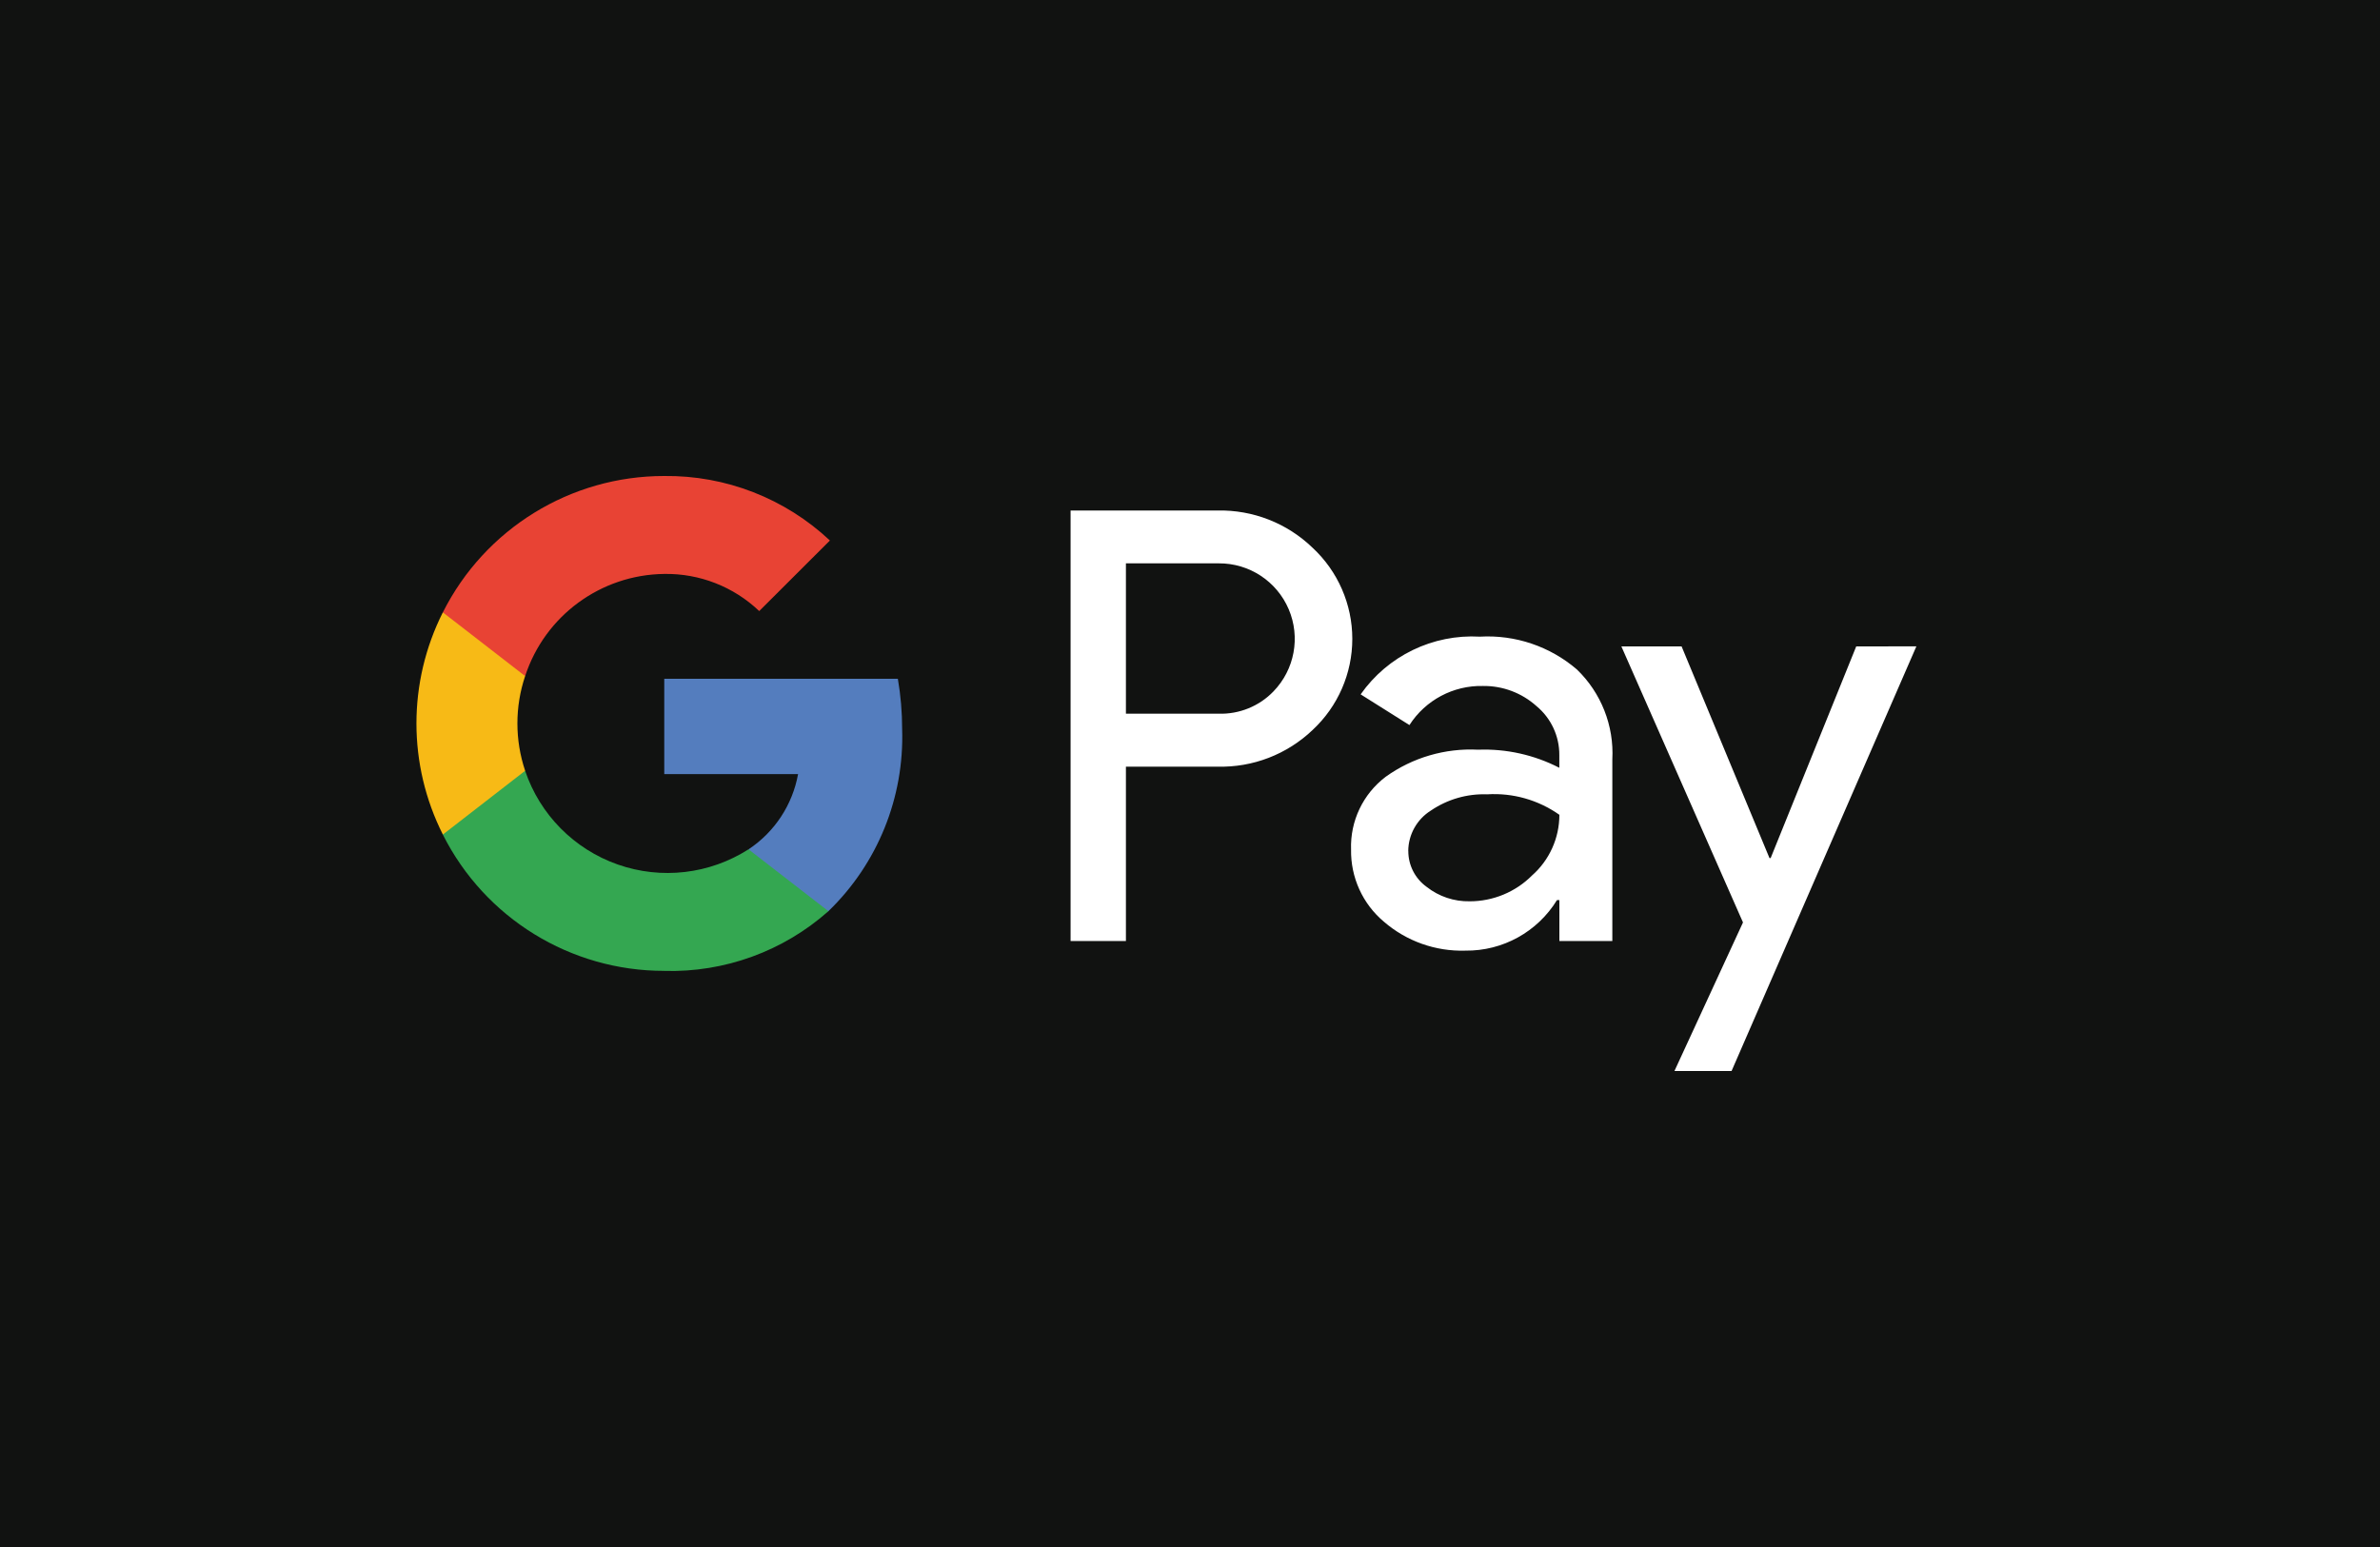
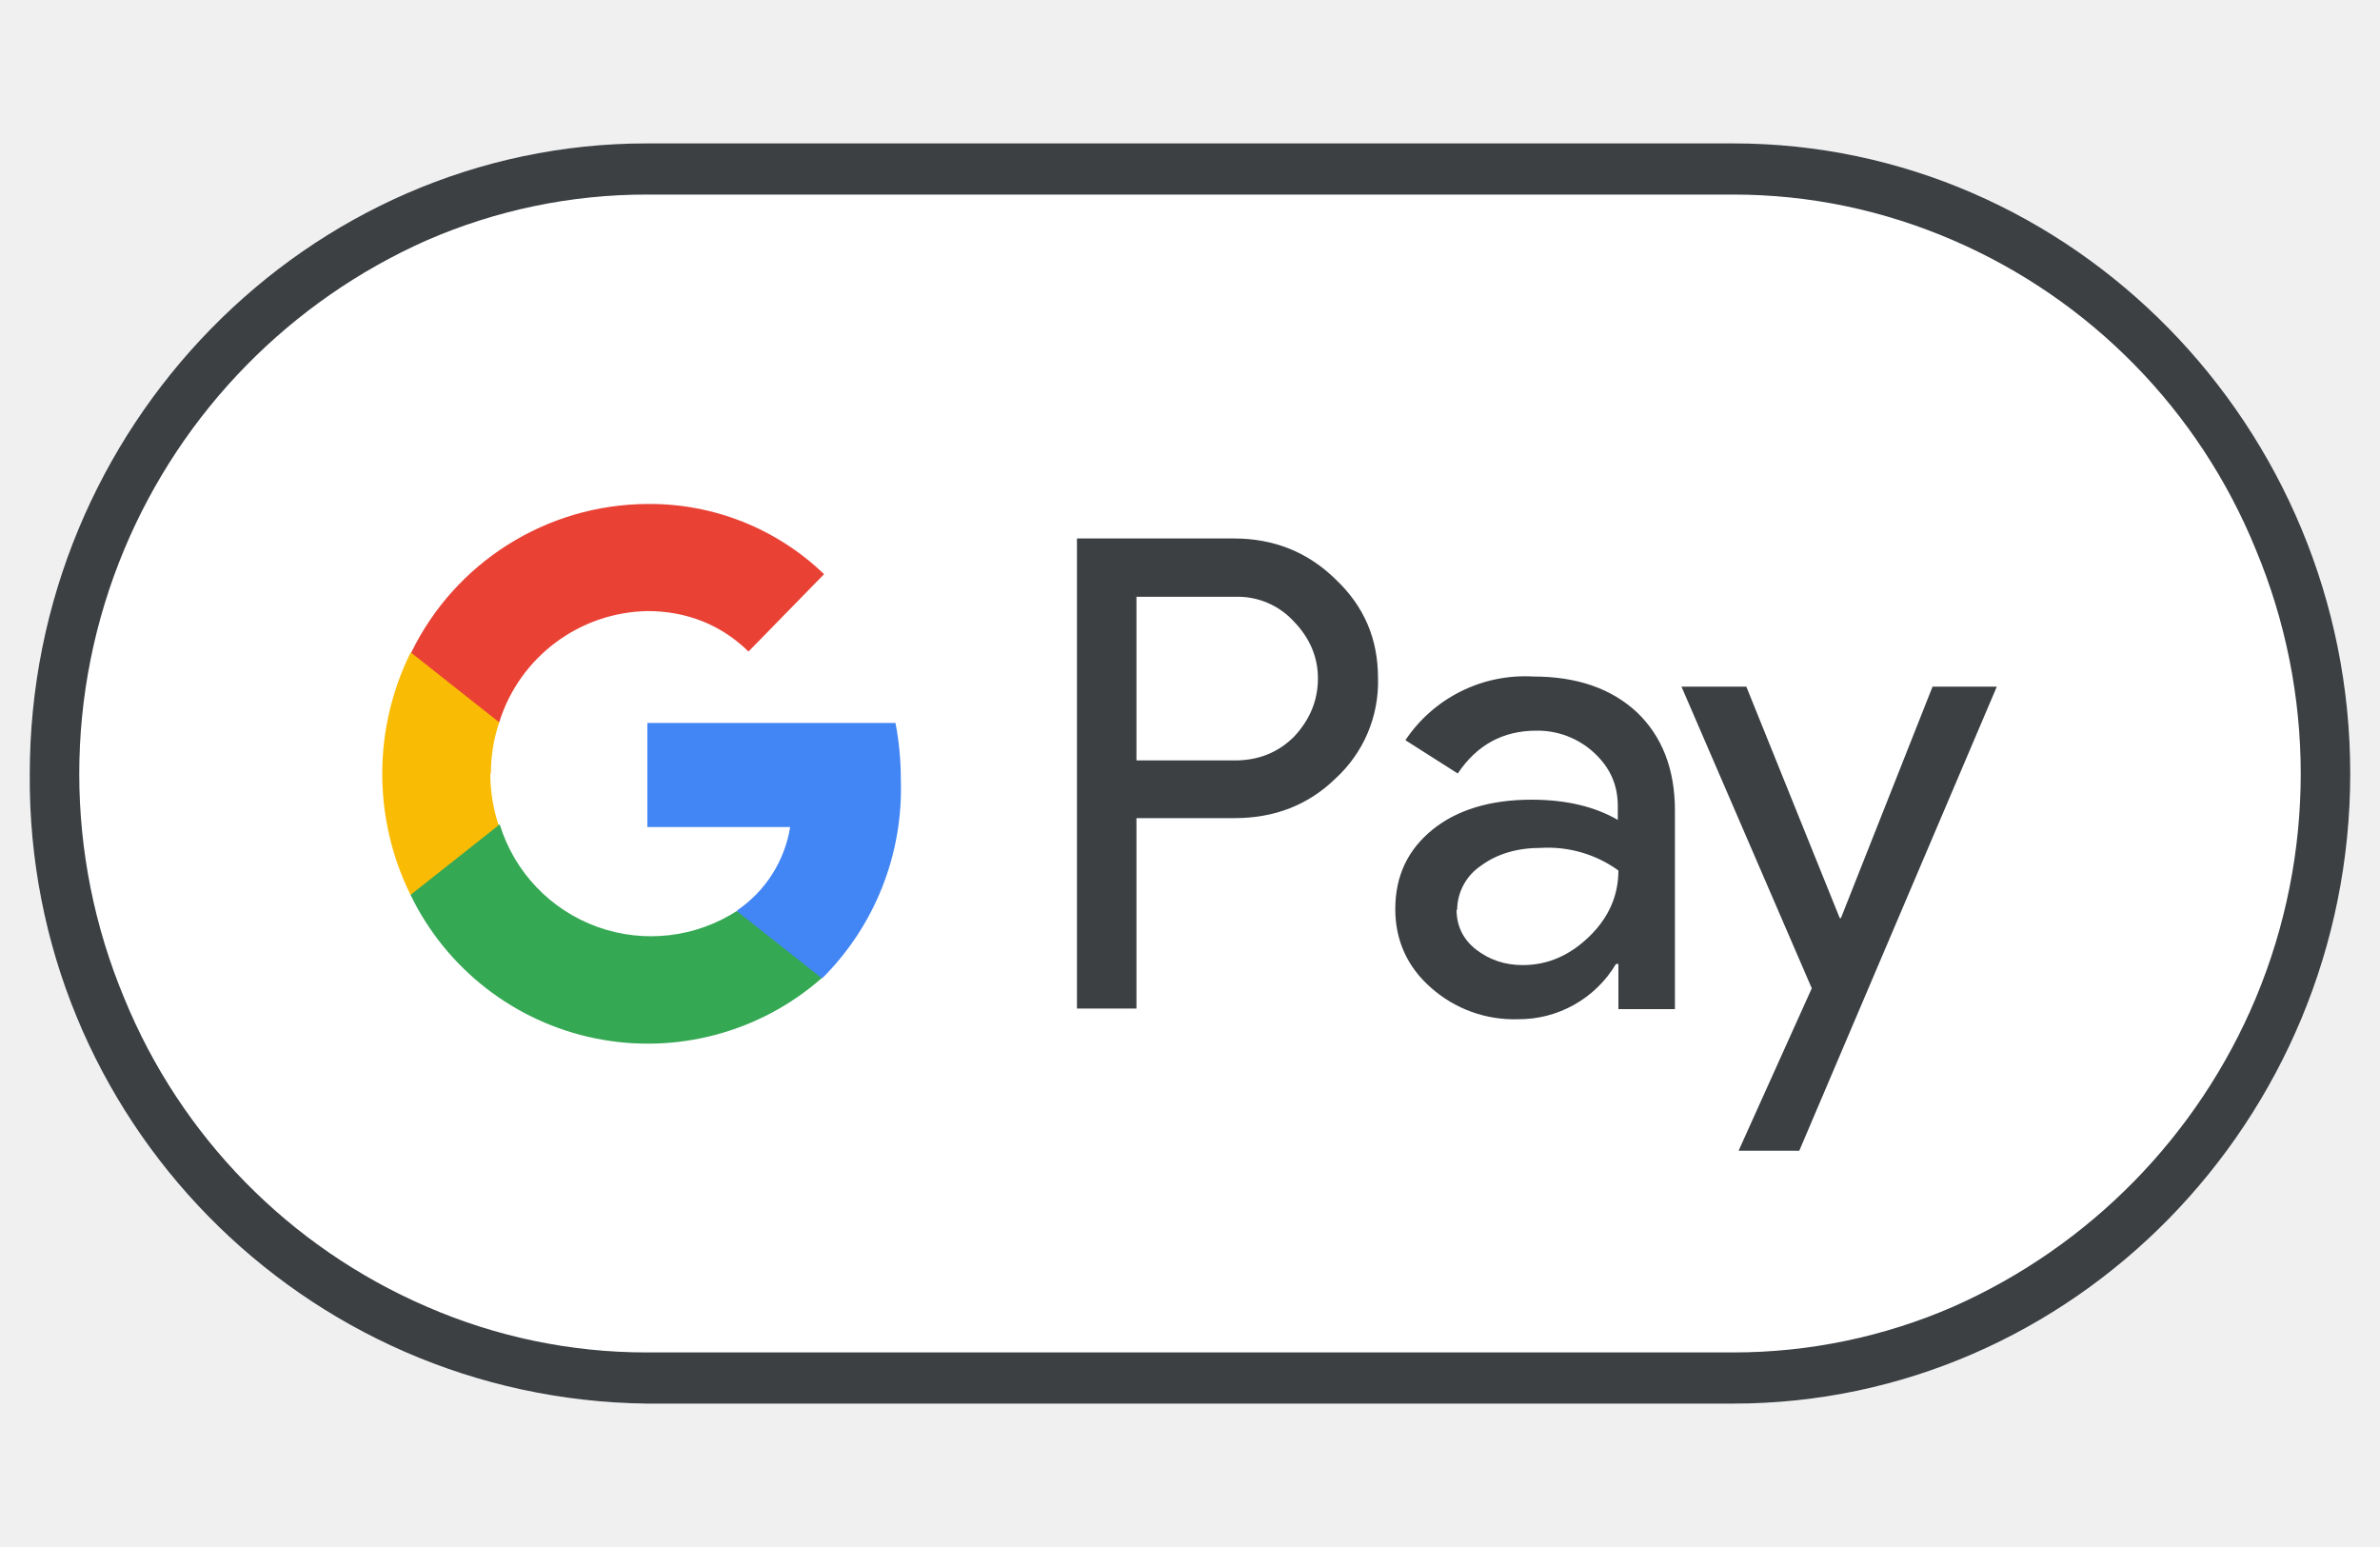
- <svg xmlns="http://www.w3.org/2000/svg" fill="none" viewBox="0 0 40 26">
-   <path fill="#111211" d="M0 0h40v26H0z" />
-   <path fill="#fff" d="M18.923 9.468v2.527h1.559c.345.01.68-.125.92-.374a1.269 1.269 0 0 0-.92-2.153zm0 3.417v2.93h-.93V8.58h2.468a2.23 2.23 0 0 1 1.599.626 2.09 2.09 0 0 1 0 3.063 2.23 2.23 0 0 1-1.599.616zm4.746 1.415a.74.74 0 0 0 .309.606c.206.162.461.247.723.242.393 0 .77-.156 1.047-.434.293-.258.46-.63.46-1.02a1.9 1.9 0 0 0-1.214-.344 1.58 1.58 0 0 0-.946.273.81.81 0 0 0-.38.676m1.204-3.599a2.3 2.3 0 0 1 1.63.551c.408.393.626.945.596 1.511v3.053h-.89v-.688h-.04a1.78 1.78 0 0 1-1.539.85 2 2 0 0 1-1.37-.486c-.358-.3-.56-.746-.552-1.213a1.47 1.47 0 0 1 .582-1.223 2.45 2.45 0 0 1 1.553-.455 2.75 2.75 0 0 1 1.365.304v-.213a1.06 1.06 0 0 0-.384-.824 1.32 1.32 0 0 0-.9-.338 1.43 1.43 0 0 0-1.235.657l-.82-.516a2.29 2.29 0 0 1 2.004-.97m7.336.163L29.102 18h-.96l1.152-2.497-2.044-4.639h1.012l1.477 3.557h.02l1.438-3.557z" />
-   <path fill="#547DBE" d="M15.162 12.254q0-.426-.072-.846h-3.926v1.602h2.249a1.93 1.93 0 0 1-.832 1.264v1.04h1.342a4.07 4.07 0 0 0 1.239-3.06" />
-   <path fill="#34A751" d="M11.163 16.318c1.014.028 2-.33 2.76-1.004l-1.343-1.04a2.526 2.526 0 0 1-3.754-1.319H7.443v1.072a4.16 4.16 0 0 0 3.72 2.29" />
-   <path fill="#F7BA16" d="M8.826 12.954a2.5 2.5 0 0 1 0-1.592v-1.071H7.443a4.15 4.15 0 0 0 0 3.735z" />
-   <path fill="#E84334" d="M11.163 9.646a2.26 2.26 0 0 1 1.597.624l1.188-1.186A4 4 0 0 0 11.163 8a4.16 4.16 0 0 0-3.72 2.292l1.383 1.071a2.49 2.49 0 0 1 2.337-1.717" />
+ <svg xmlns="http://www.w3.org/2000/svg" width="40" height="26" fill="none" viewBox="0 0 40 26">
+   <path fill="#fff" d="M29.13 2.41H10.87C5.17 2.41.5 7.18.5 13.01a10.5 10.5 0 0 0 10.37 10.58h18.26c5.7 0 10.37-4.76 10.37-10.59 0-5.82-4.67-10.59-10.37-10.59Z" />
+   <path fill="#3C4043" d="M29.13 3.27c1.28 0 2.52.26 3.7.77a9.6 9.6 0 0 1 5.08 5.19 9.78 9.78 0 0 1 0 7.55 9.83 9.83 0 0 1-5.08 5.18 9.26 9.26 0 0 1-3.7.77H10.87a9.24 9.24 0 0 1-3.7-.77 9.6 9.6 0 0 1-5.08-5.18 9.78 9.78 0 0 1 0-7.55 9.83 9.83 0 0 1 5.08-5.19 9.24 9.24 0 0 1 3.7-.77h18.26Zm0-.86H10.87C5.17 2.41.5 7.18.5 13.01a10.5 10.5 0 0 0 10.37 10.58h18.26c5.7 0 10.37-4.76 10.37-10.59 0-5.82-4.67-10.59-10.37-10.59Z" />
+   <path fill="#3C4043" d="M19.1 13.75v3.2h-1v-7.9h2.64c.67 0 1.24.23 1.7.68.49.46.72 1.01.72 1.67a2.2 2.2 0 0 1-.71 1.68c-.46.45-1.03.67-1.7.67H19.1Zm0-3.73v2.76h1.66c.4 0 .73-.14.99-.4.26-.28.4-.6.4-.98 0-.36-.14-.68-.4-.95a1.28 1.28 0 0 0-.99-.42H19.1Zm6.67 1.35c.73 0 1.31.2 1.74.6.42.4.64.95.64 1.65v3.34h-.95v-.76h-.04a1.9 1.9 0 0 1-1.65.93 2.1 2.1 0 0 1-1.46-.53c-.4-.35-.6-.8-.6-1.32 0-.56.21-1 .63-1.34.41-.33.97-.5 1.66-.5.59 0 1.07.12 1.45.34v-.23c0-.36-.13-.65-.4-.9a1.4 1.4 0 0 0-.97-.37c-.56 0-1 .24-1.32.72l-.88-.56a2.42 2.42 0 0 1 2.15-1.07Zm-1.29 3.92c0 .27.11.5.33.67.22.17.48.26.78.26.42 0 .79-.16 1.12-.48.32-.31.49-.68.49-1.11a2.02 2.02 0 0 0-1.3-.38c-.4 0-.74.1-1.01.3a.9.9 0 0 0-.4.74Zm9.08-3.75-3.32 7.8h-1.02l1.23-2.73-2.19-5.07h1.09l1.57 3.89h.02l1.54-3.89h1.08Z" />
+   <path fill="#4285F4" d="M15.14 13.1c0-.32-.03-.64-.09-.95h-4.17v1.75h2.4a2.1 2.1 0 0 1-.89 1.4v1.14h1.43a4.49 4.49 0 0 0 1.32-3.33Z" />
+   <path fill="#34A853" d="M12.4 15.3a2.66 2.66 0 0 1-4-1.44H6.9v1.18a4.43 4.43 0 0 0 6.91 1.4l-1.43-1.13Z" />
+   <path fill="#FABB05" d="M8.25 13c0-.3.05-.59.14-.86v-1.17H6.9a4.59 4.59 0 0 0 0 4.07l1.48-1.17a2.79 2.79 0 0 1-.14-.86Z" />
+   <path fill="#E94235" d="M10.88 10.27c.66 0 1.24.23 1.7.68l1.27-1.3a4.22 4.22 0 0 0-2.97-1.18 4.44 4.44 0 0 0-3.97 2.5l1.48 1.17a2.66 2.66 0 0 1 2.5-1.87Z" />
</svg>
